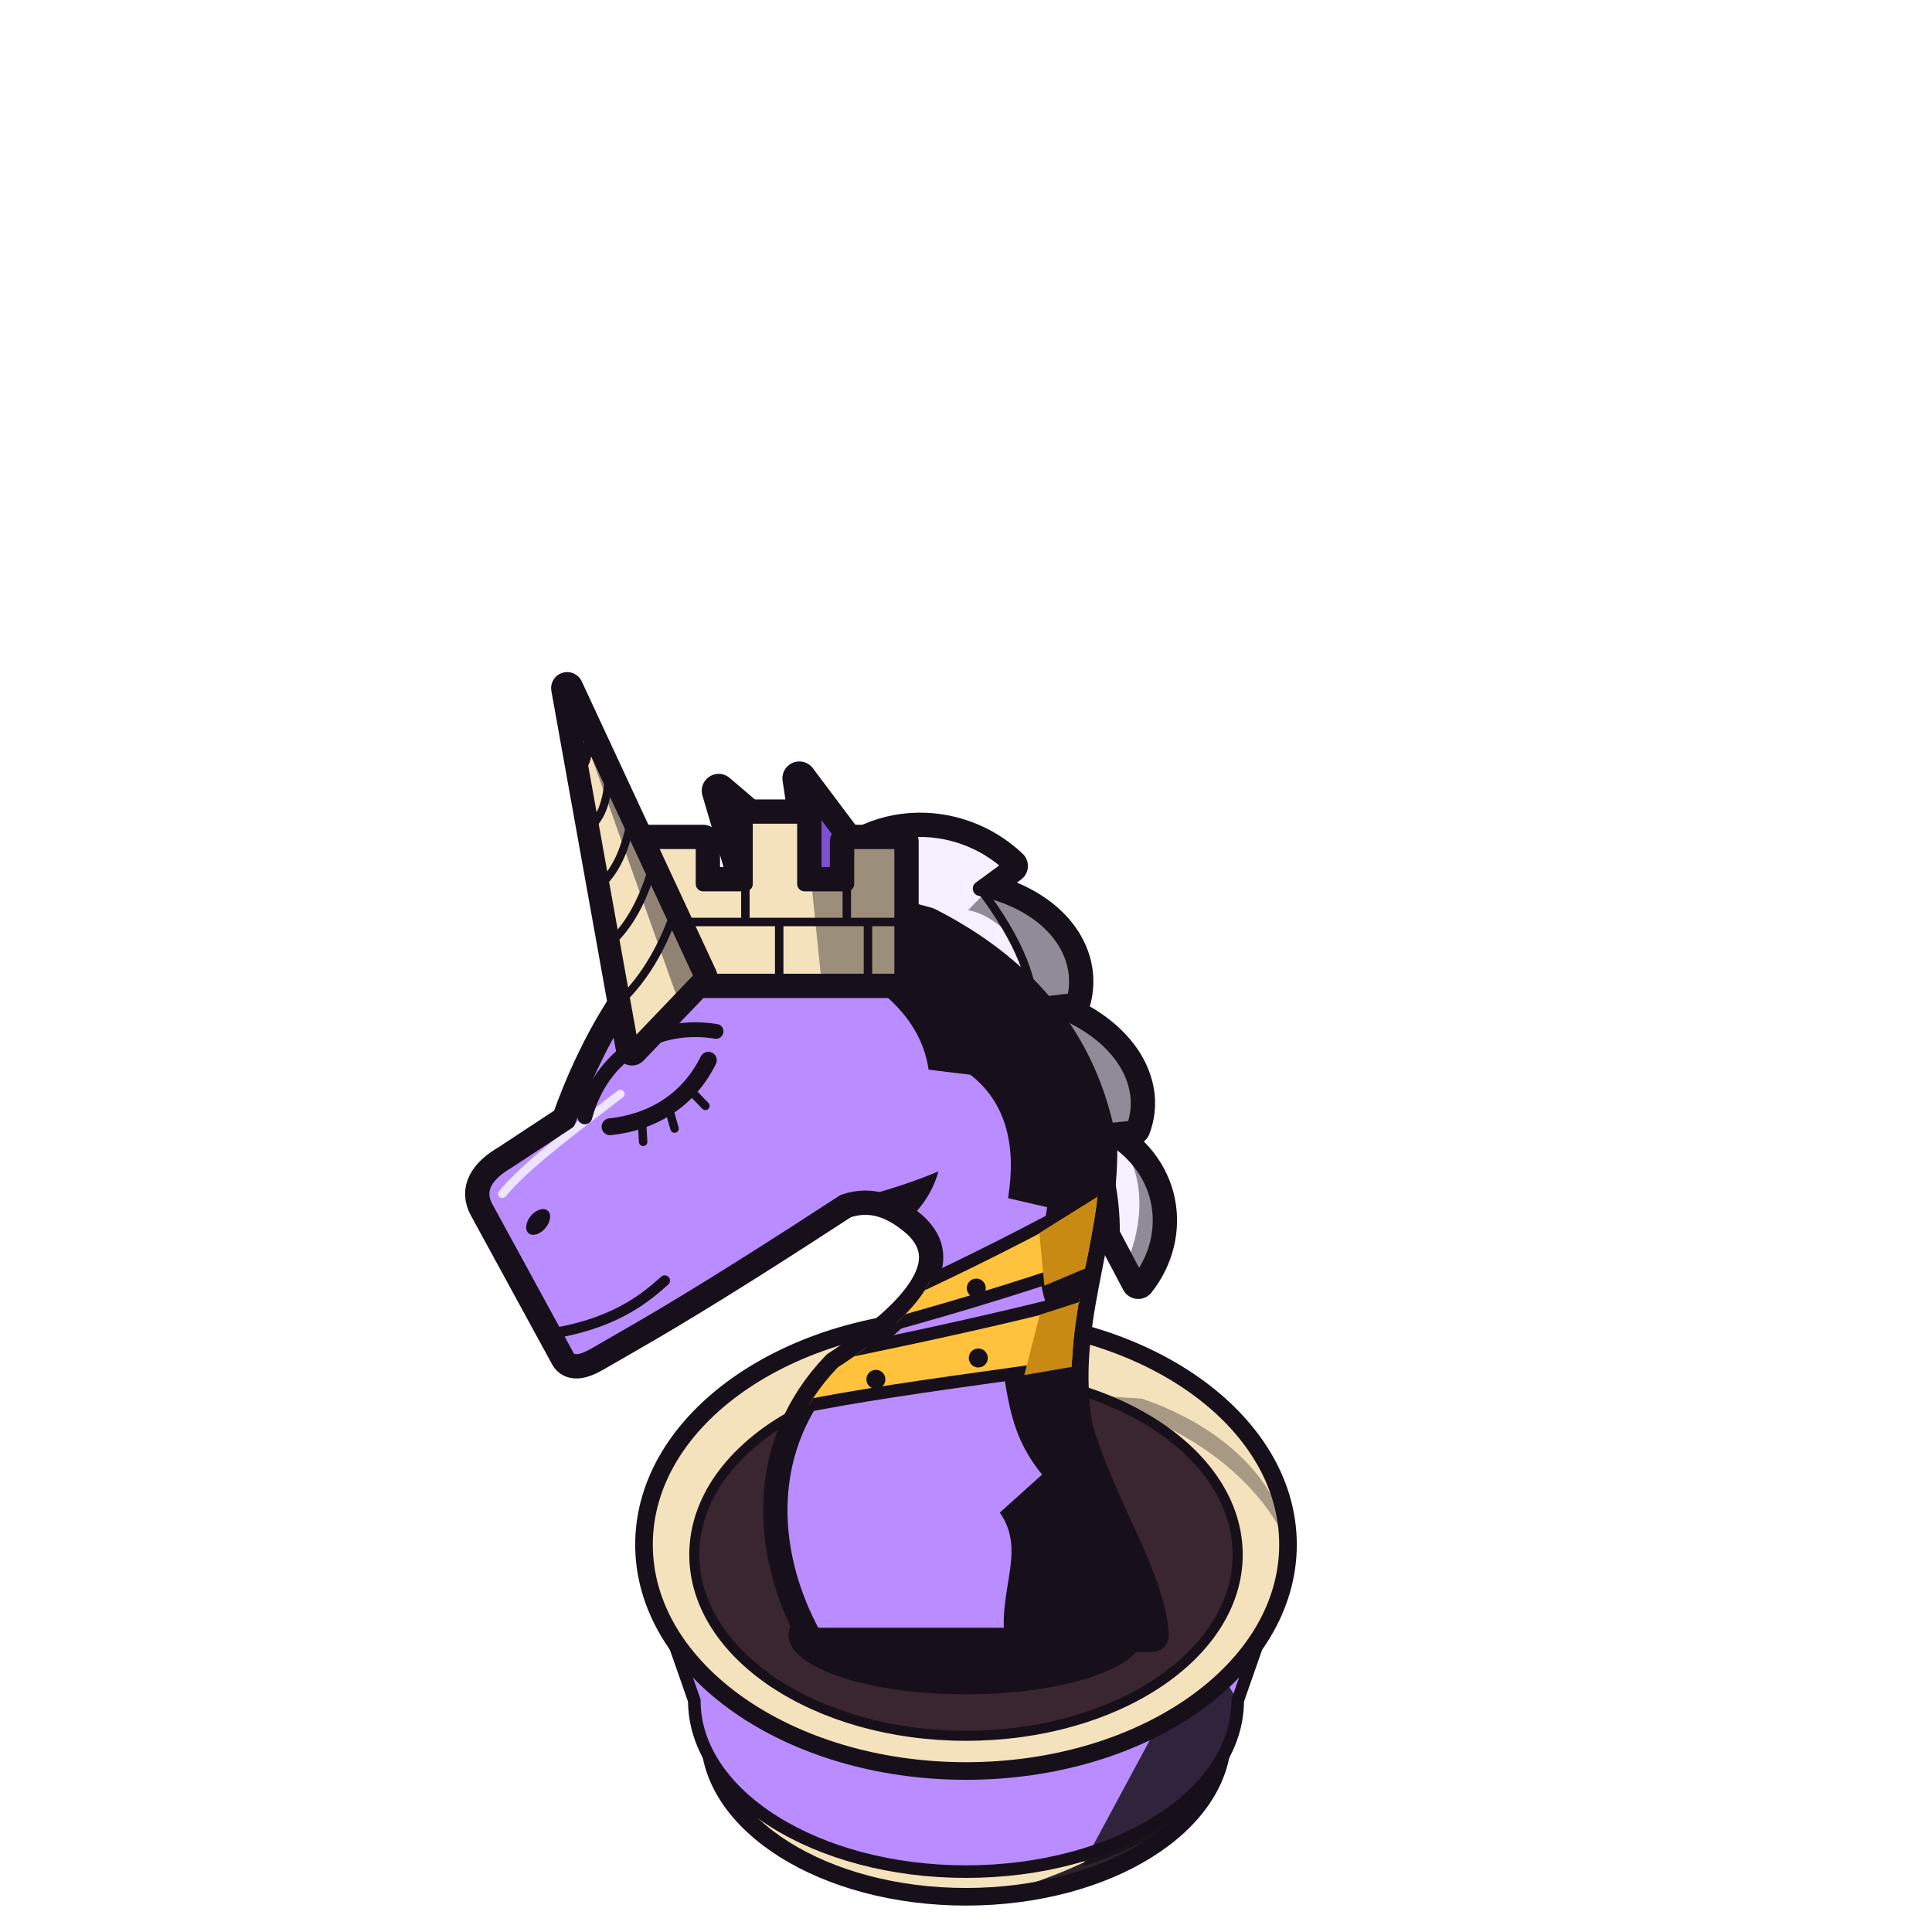
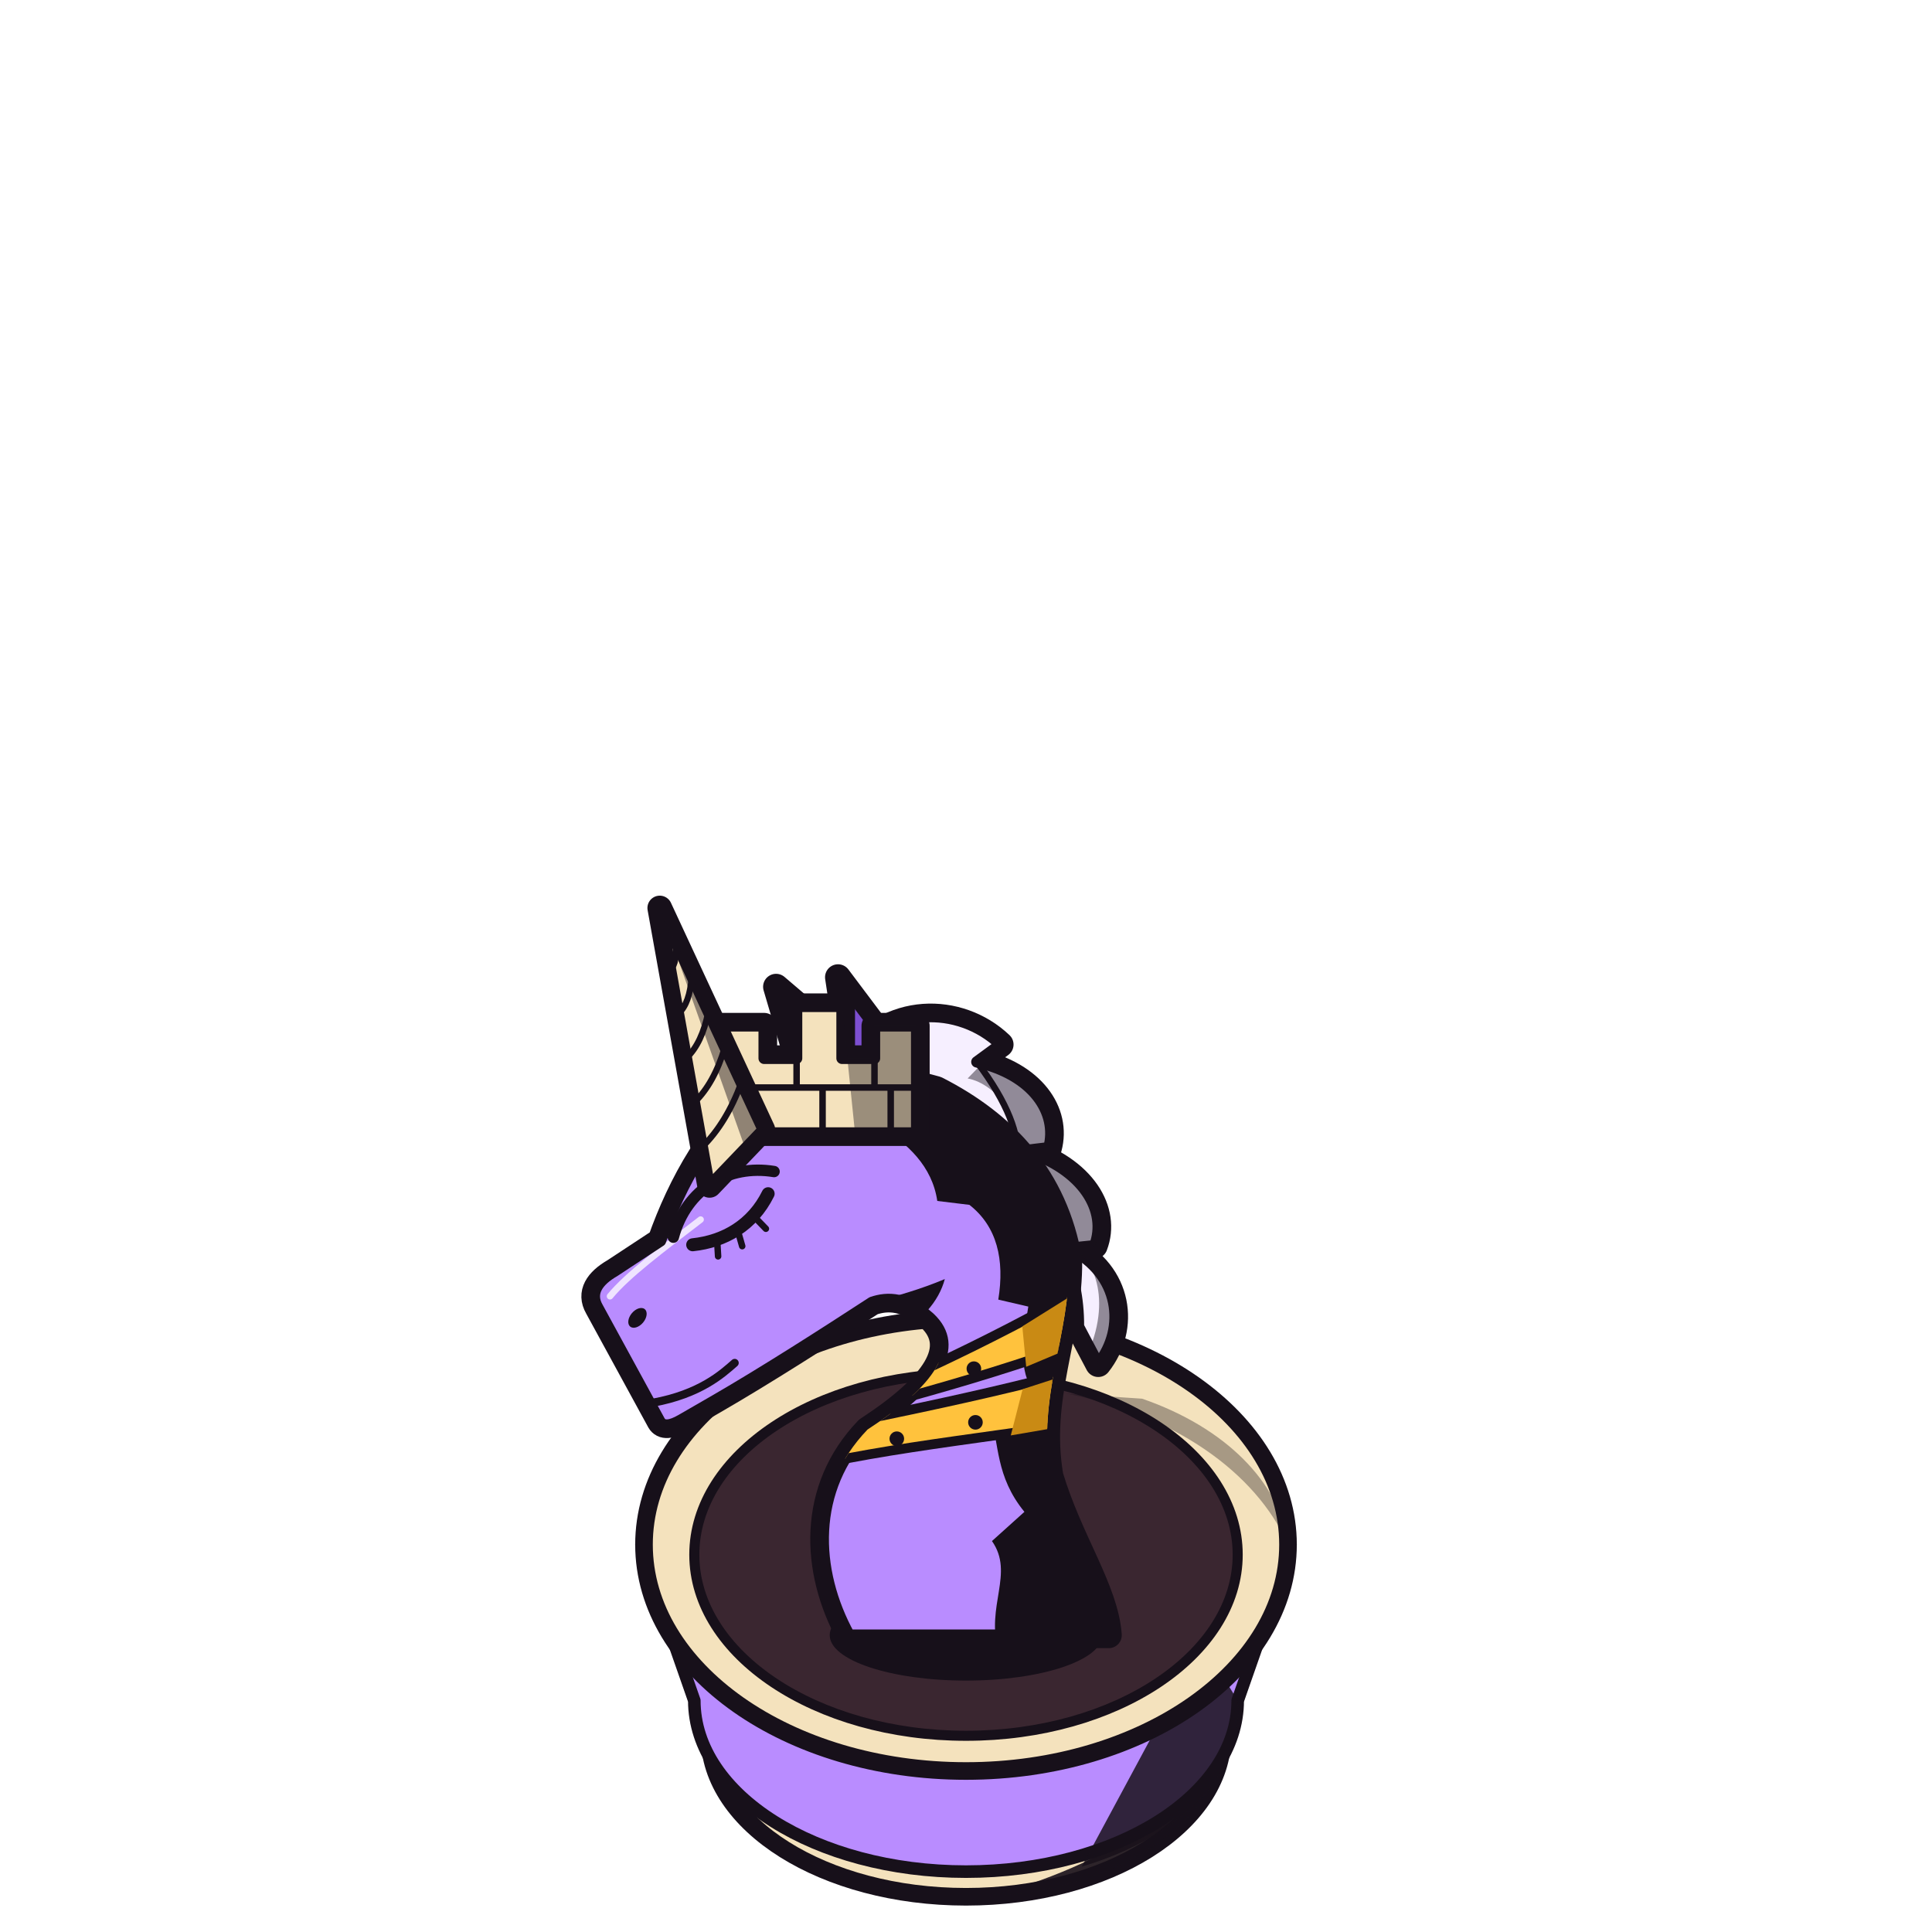
<svg xmlns="http://www.w3.org/2000/svg" viewBox="0 0 768 768" width="768" height="768">
  <path d="M256,614 L282,690 A102,64 0 0 0 486,690 L512,614 Z" fill="#f4e2bd" stroke="#17101a" stroke-width="7" stroke-linejoin="round" />
  <path d="M498,614 L486,690 A102,64 0 0 1 392,754 C440,742 478,716 486,690 Z" fill="#17101a" opacity=".9" />
  <path d="M262,636 L276,676 A108,68 0 0 0 492,676 L506,636 A128,90 0 0 1 262,636 Z" fill="#b98cff" stroke="#17101a" stroke-width="5" stroke-linejoin="round" />
  <path d="M470,640 L492,676 A108,68 0 0 1 430,742 L458,690 Z" fill="#17101a" opacity=".85" />
  <ellipse cx="384" cy="614" rx="128" ry="90" fill="#f4e2bd" stroke="#17101a" stroke-width="7" />
  <ellipse cx="384" cy="618" rx="108" ry="72" fill="#3a2630" stroke="#17101a" stroke-width="4" />
  <path d="M424,554 A128,90 0 0 1 512,614 A108,72 0 0 0 454,556 Z" fill="#17101a" opacity=".35" />
-   <g transform="translate(384 650) scale(0.84) translate(-384 -650)">
+   <g transform="translate(384 650) scale(0.645) translate(-384 -650)">
    <ellipse cx="384" cy="650" rx="84" ry="28" fill="#17101a" />
    <path d="M311.8,296.1 C335.7,261.5 379.6,261.6 405.3,286.0 L390.7,296.7 C425.2,304.5 440.9,327.8 435.1,349.6 L420.0,351.4 C456.5,362.7 471.5,388.7 463.3,410.0 L447.9,411.6 C479.0,427.3 483.1,460.6 465.5,482.9 L453.3,459.8 C453.5,425.0 439.8,397.7 416.1,376.8 C390.9,345.1 360.5,316.5 311.8,296.1 Z" fill="none" stroke="#17101a" stroke-width="16" stroke-linejoin="round" />
    <path d="M311.8,296.1 C335.7,261.5 379.6,261.6 405.3,286.0 L390.7,296.7 C425.2,304.5 440.9,327.8 435.1,349.6 L420.0,351.4 C456.5,362.7 471.5,388.7 463.3,410.0 L447.9,411.6 C479.0,427.3 483.1,460.6 465.5,482.9 L453.3,459.8 C453.5,425.0 439.8,397.7 416.1,376.8 C390.9,345.1 360.5,316.5 311.8,296.1 Z" fill="#f6efff" stroke="#17101a" stroke-width="7" stroke-linejoin="round" />
    <path d="M390.7,296.7 C410.2,322.5 416.7,341.8 415.8,356.2 M420.0,351.4 C439.4,377.1 446.0,396.5 447.2,414.3" fill="none" stroke="#17101a" stroke-width="4" />
    <path d="M405.3,286.0 L390.7,296.7 C425.2,304.5 440.9,327.8 435.1,349.6 L420.0,351.4 C456.5,362.7 471.5,388.7 463.3,410.0 L447.9,411.6 C479.0,427.3 483.1,460.6 465.5,482.9 L462.0,468.9 C473.5,435.0 458.7,410.2 441.3,408.4 C448.6,381.1 433.2,362.3 416.0,360.6 C421.6,334.3 403.2,310.3 385.0,306.9 Z" fill="#17101a" opacity=".45" />
    <clipPath id="c4">
      <path d="M195.2,518.1 L156.9,447.9 C151.9,439.2 156.9,431.7 167.3,425.7 L195.7,407.0 C208.0,372.2 228.1,335.2 259.8,310.0 C283.8,291.5 312.3,288.9 335.7,305.4 L365.7,313.5 C408.2,335.1 438.9,368.2 447.6,418.8 C448.1,466.0 427.6,502.3 436.0,552.0 C448.0,592.0 470.0,622.0 472.0,650.0 L312.0,650.0 C290.0,610.0 288.0,560.0 323.3,523.3 C365.1,496.0 380.9,472.5 361.6,454.4 C347.4,441.8 335.8,441.6 326.1,444.9 C295.9,464.6 258.8,488.3 229.4,505.3 L208.6,517.3 C201.7,521.3 197.2,521.6 195.2,518.1 Z" />
    </clipPath>
    <path d="M195.2,518.1 L156.9,447.9 C151.9,439.2 156.9,431.7 167.3,425.7 L195.7,407.0 C208.0,372.2 228.1,335.2 259.8,310.0 C283.8,291.5 312.3,288.9 335.7,305.4 L365.7,313.5 C408.2,335.1 438.9,368.2 447.6,418.8 C448.1,466.0 427.6,502.3 436.0,552.0 C448.0,592.0 470.0,622.0 472.0,650.0 L312.0,650.0 C290.0,610.0 288.0,560.0 323.3,523.3 C365.1,496.0 380.9,472.5 361.6,454.4 C347.4,441.8 335.8,441.6 326.1,444.9 C295.9,464.6 258.8,488.3 229.4,505.3 L208.6,517.3 C201.7,521.3 197.2,521.6 195.2,518.1 Z" fill="none" stroke="#17101a" stroke-width="16" stroke-linejoin="round" />
    <path d="M195.2,518.1 L156.9,447.9 C151.9,439.2 156.9,431.7 167.3,425.7 L195.7,407.0 C208.0,372.2 228.1,335.2 259.8,310.0 C283.8,291.5 312.3,288.9 335.7,305.4 L365.7,313.5 C408.2,335.1 438.9,368.2 447.6,418.8 C448.1,466.0 427.6,502.3 436.0,552.0 C448.0,592.0 470.0,622.0 472.0,650.0 L312.0,650.0 C290.0,610.0 288.0,560.0 323.3,523.3 C365.1,496.0 380.9,472.5 361.6,454.4 C347.4,441.8 335.8,441.6 326.1,444.9 C295.9,464.6 258.8,488.3 229.4,505.3 L208.6,517.3 C201.7,521.3 197.2,521.6 195.2,518.1 Z" fill="#b98cff" />
    <g clip-path="url(#c4)">
      <path d="M276.3,286.6 L404.5,212.6 L448.5,288.8 L488.5,358.1 L527.7,451.3 L520.0,560.0 L520.0,660.0 L404.0,660.0 C396.0,632.0 414.0,612.0 400.0,592.0 L420.0,574.0 C402.0,552.0 404.6,532.0 398.9,514.6 L424.6,498.6 C415.5,483.2 419.9,463.8 422.4,447.5 L403.9,443.2 C407.9,418.5 403.1,398.1 386.1,384.8 L366.3,382.4 C363.2,361.1 348.0,346.8 330.3,336.2 C326.5,317.6 298.7,301.4 276.3,286.6 Z" fill="#17101a" />
      <g transform="translate(44 0) rotate(-30 404 520)">
        <path d="M336,394 C300,396 256,398 222,398 C246,408 290,414 336,418 C356,420 372,414 382,404 C366,402 350,398 336,394 Z" fill="#17101a" />
        <path d="M198,310 C214,304 240,301 270,297" fill="none" stroke="#efe4ff" stroke-width="4" stroke-linecap="round" />
      </g>
    </g>
    <path d="M195.2,518.1 L156.9,447.9 C151.9,439.2 156.9,431.7 167.3,425.7 L195.7,407.0 C208.0,372.2 228.1,335.2 259.8,310.0 C283.8,291.5 312.3,288.9 335.7,305.4 L365.7,313.5 C408.2,335.1 438.9,368.2 447.6,418.8 C448.1,466.0 427.6,502.3 436.0,552.0 C448.0,592.0 470.0,622.0 472.0,650.0 L312.0,650.0 C290.0,610.0 288.0,560.0 323.3,523.3 C365.1,496.0 380.9,472.5 361.6,454.4 C347.4,441.8 335.8,441.6 326.1,444.9 C295.9,464.6 258.8,488.3 229.4,505.3 L208.6,517.3 C201.7,521.3 197.2,521.6 195.2,518.1 Z" fill="none" stroke="#17101a" stroke-width="7" stroke-linejoin="round" />
    <g transform="translate(44 0) rotate(-30 404 520)">
      <g transform="translate(284,304)">
        <g transform="scale(1)">
          <path d="M-26,4 C-8,12 12,12 30,0" fill="none" stroke="#17101a" stroke-width="8" stroke-linecap="round" />
          <path d="M-12,10 L-16,18 M2,12 L0,20 M16,10 L18,18" stroke="#17101a" stroke-width="4" stroke-linecap="round" />
          <path d="M-34,-6 C-12,-28 18,-28 40,-10" fill="none" stroke="#17101a" stroke-width="7" stroke-linecap="round" />
        </g>
      </g>
      <ellipse cx="206" cy="330" rx="7" ry="4.5" fill="#17101a" transform="rotate(-20 206 330)" />
      <path d="M188,380 C216,390 234,386 244,384" fill="none" stroke="#17101a" stroke-width="5" stroke-linecap="round" />
    </g>
    <g clip-path="url(#c4)">
      <path d="M296.4,513.2 C345.5,494.0 427.6,454.9 478.9,422.1 L488.6,456.2 C431.0,481.3 341.6,506.0 287.8,518.7 Z" fill="#ffc23d" stroke="#17101a" stroke-width="6" stroke-linejoin="round" />
      <path d="M418.7,459.7 L478.9,422.1 L488.6,456.2 L421.1,484.6 Z" fill="#c98a14" />
      <path d="M283.4,524.8 C337.6,513.6 429.0,495.9 489.2,475.7 L483.7,514.5 C421.8,525.7 330.4,534.3 280.0,548.0 Z" fill="#ffc23d" stroke="#17101a" stroke-width="6" stroke-linejoin="round" />
      <path d="M418.9,498.4 L489.2,475.7 L483.7,514.5 L411.6,526.9 Z" fill="#c98a14" />
      <circle cx="343.03" cy="503.18" r="4.5" fill="#17101a" />
      <circle cx="388.854" cy="485.763" r="4.5" fill="#17101a" />
      <circle cx="341.356" cy="528.937" r="4.5" fill="#17101a" />
      <circle cx="389.821" cy="518.836" r="4.5" fill="#17101a" />
    </g>
    <g transform="translate(44 0) rotate(-30 404 520)">
      <path d="M368,254 L382,196 L404,258 Z" fill="none" stroke="#17101a" stroke-width="16" stroke-linejoin="round" />
      <path d="M368,254 L382,196 L404,258 Z" fill="#b98cff" stroke="#17101a" stroke-width="7" stroke-linejoin="round" />
      <path d="M376,248 L383,214 L394,252 Z" fill="#7d4fd1" />
      <path d="M396,266 L418,210 L426,276 Z" fill="none" stroke="#17101a" stroke-width="16" stroke-linejoin="round" />
      <path d="M396,266 L418,210 L426,276 Z" fill="#7d4fd1" stroke="#17101a" stroke-width="7" stroke-linejoin="round" />
    </g>
    <g transform="translate(-76.4 50.5)">
      <g transform="translate(0 6)">
        <path d="M310,284 L310,218 L336,218 L336,238 L356,238 L356,206 L384,206 L384,238 L404,238 L404,218 L430,218 L430,284 Z" fill="none" stroke="#17101a" stroke-width="16" stroke-linejoin="round" />
        <path d="M310,284 L310,218 L336,218 L336,238 L356,238 L356,206 L384,206 L384,238 L404,238 L404,218 L430,218 L430,284 Z" fill="#f4e2bd" stroke="#17101a" stroke-width="7" stroke-linejoin="round" />
        <path d="M384,206 L384,238 L404,238 L404,218 L430,218 L430,284 L392,284 Z" fill="#17101a" opacity=".4" />
        <path d="M310,256 L430,256 M330,284 L330,256 M356,256 L356,238 M372,284 L372,256 M404,256 L404,238 M414,284 L414,256" stroke="#17101a" stroke-width="4" />
      </g>
    </g>
    <g transform="translate(44 0) rotate(-30 404 520)">
      <g transform="translate(310 272) scale(0.95) translate(-310 -272)">
        <path d="M284,282 L332,268 L346,110 Z" fill="none" stroke="#17101a" stroke-width="16" stroke-linejoin="round" />
        <path d="M284,282 L332,268 L346,110 Z" fill="#f4e2bd" stroke="#17101a" stroke-width="7" stroke-linejoin="round" />
        <path d="M316,273 L332,268 L346,110 Z" fill="#17101a" opacity=".45" />
        <path d="M292.68,257.92 Q313.81,252.37 334.94,234.82" fill="none" stroke="#17101a" stroke-width="4" />
        <path d="M302.6,230.4 Q319.89,225.97 337.18,209.54" fill="none" stroke="#17101a" stroke-width="4" />
        <path d="M312.52,202.88 Q325.97,199.57 339.42,184.26" fill="none" stroke="#17101a" stroke-width="4" />
        <path d="M322.44,175.36 Q332.05,173.17 341.66,158.98" fill="none" stroke="#17101a" stroke-width="4" />
        <path d="M332.36,147.84 Q338.13,146.77 343.9,133.7" fill="none" stroke="#17101a" stroke-width="4" />
      </g>
    </g>
  </g>
</svg>
